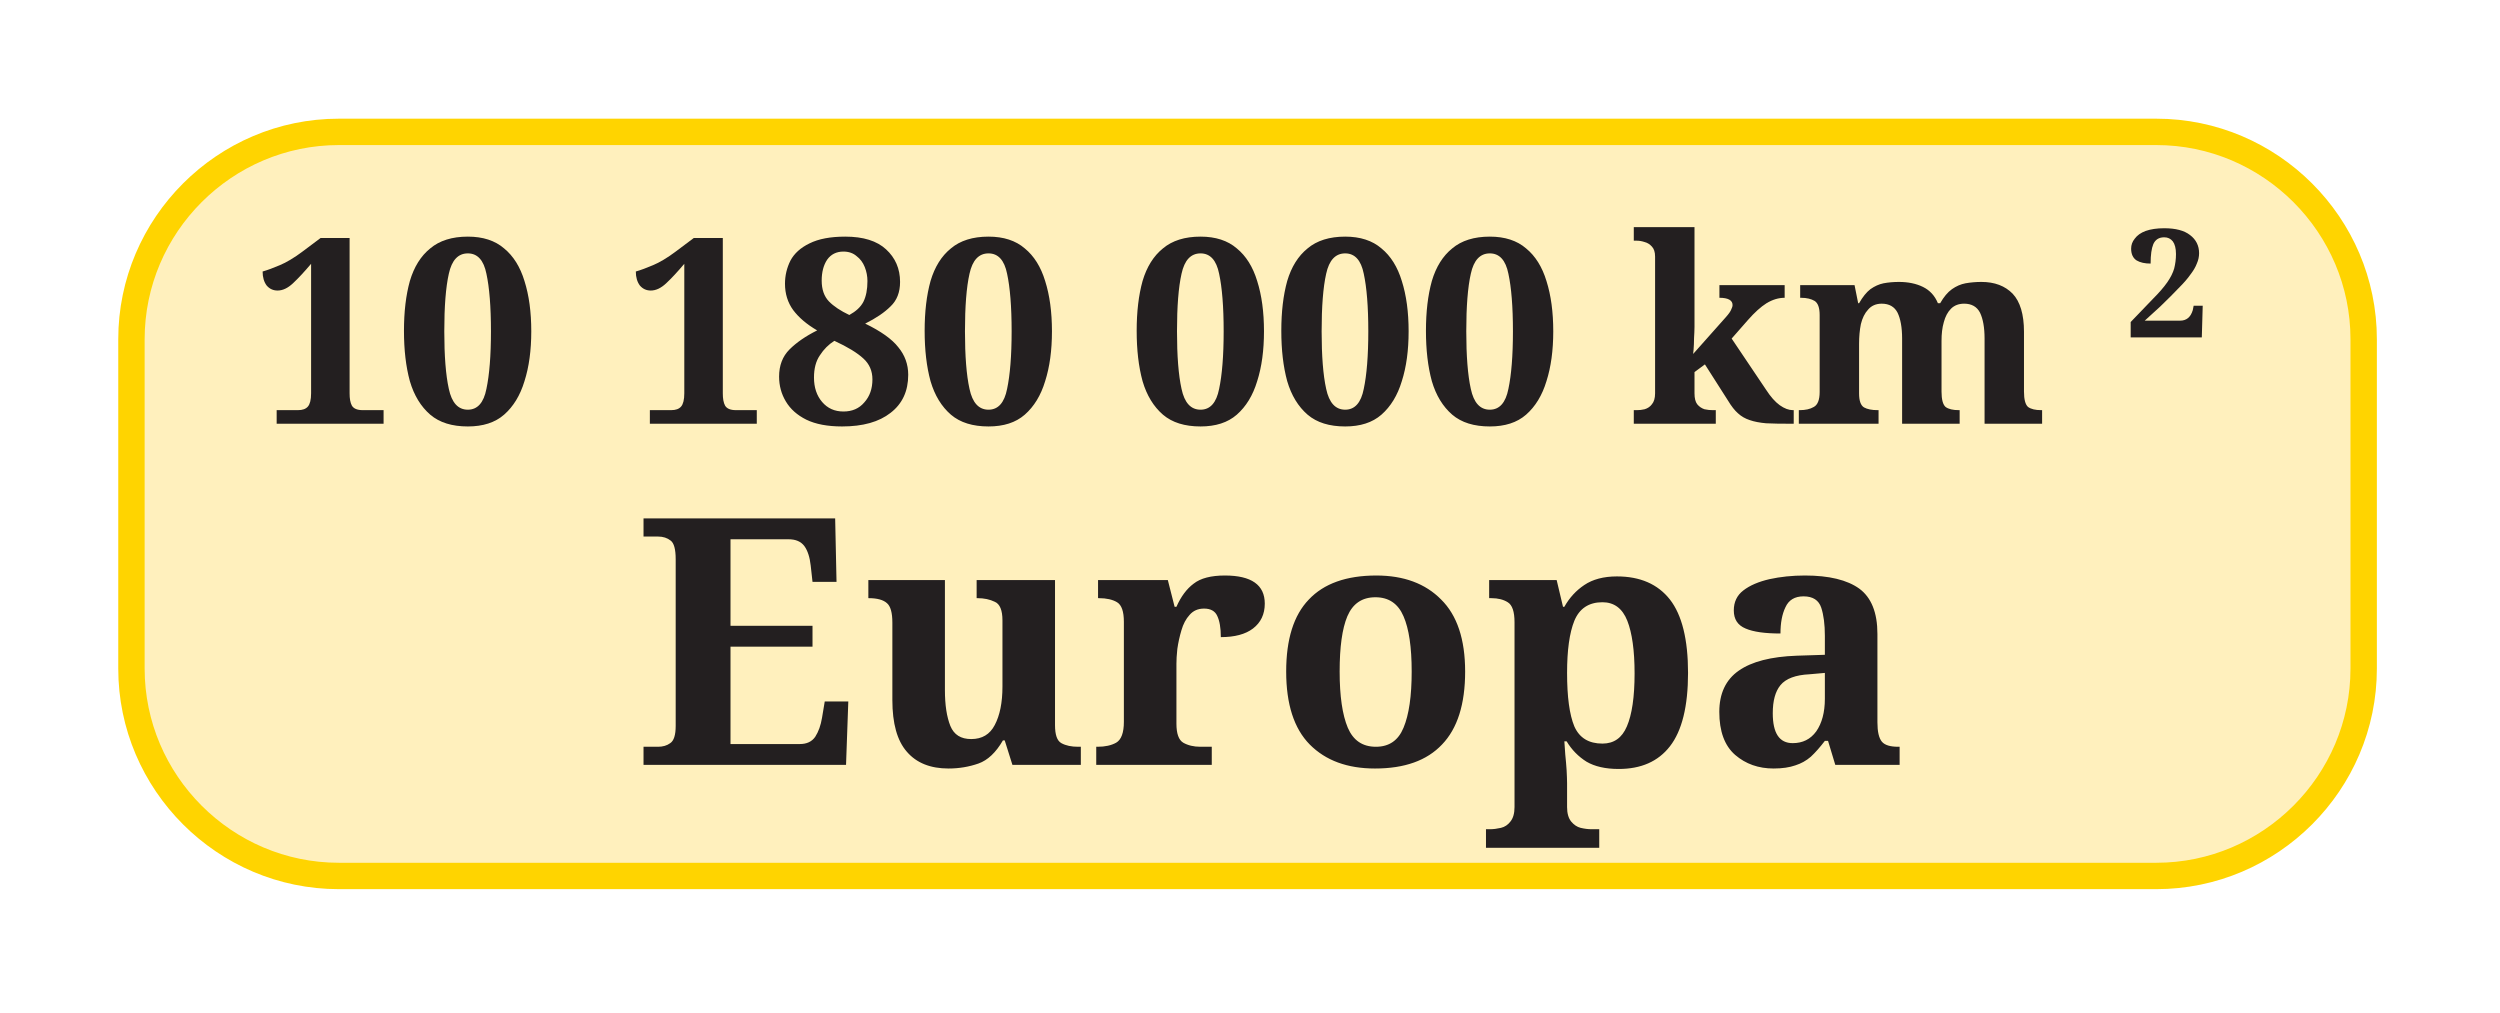
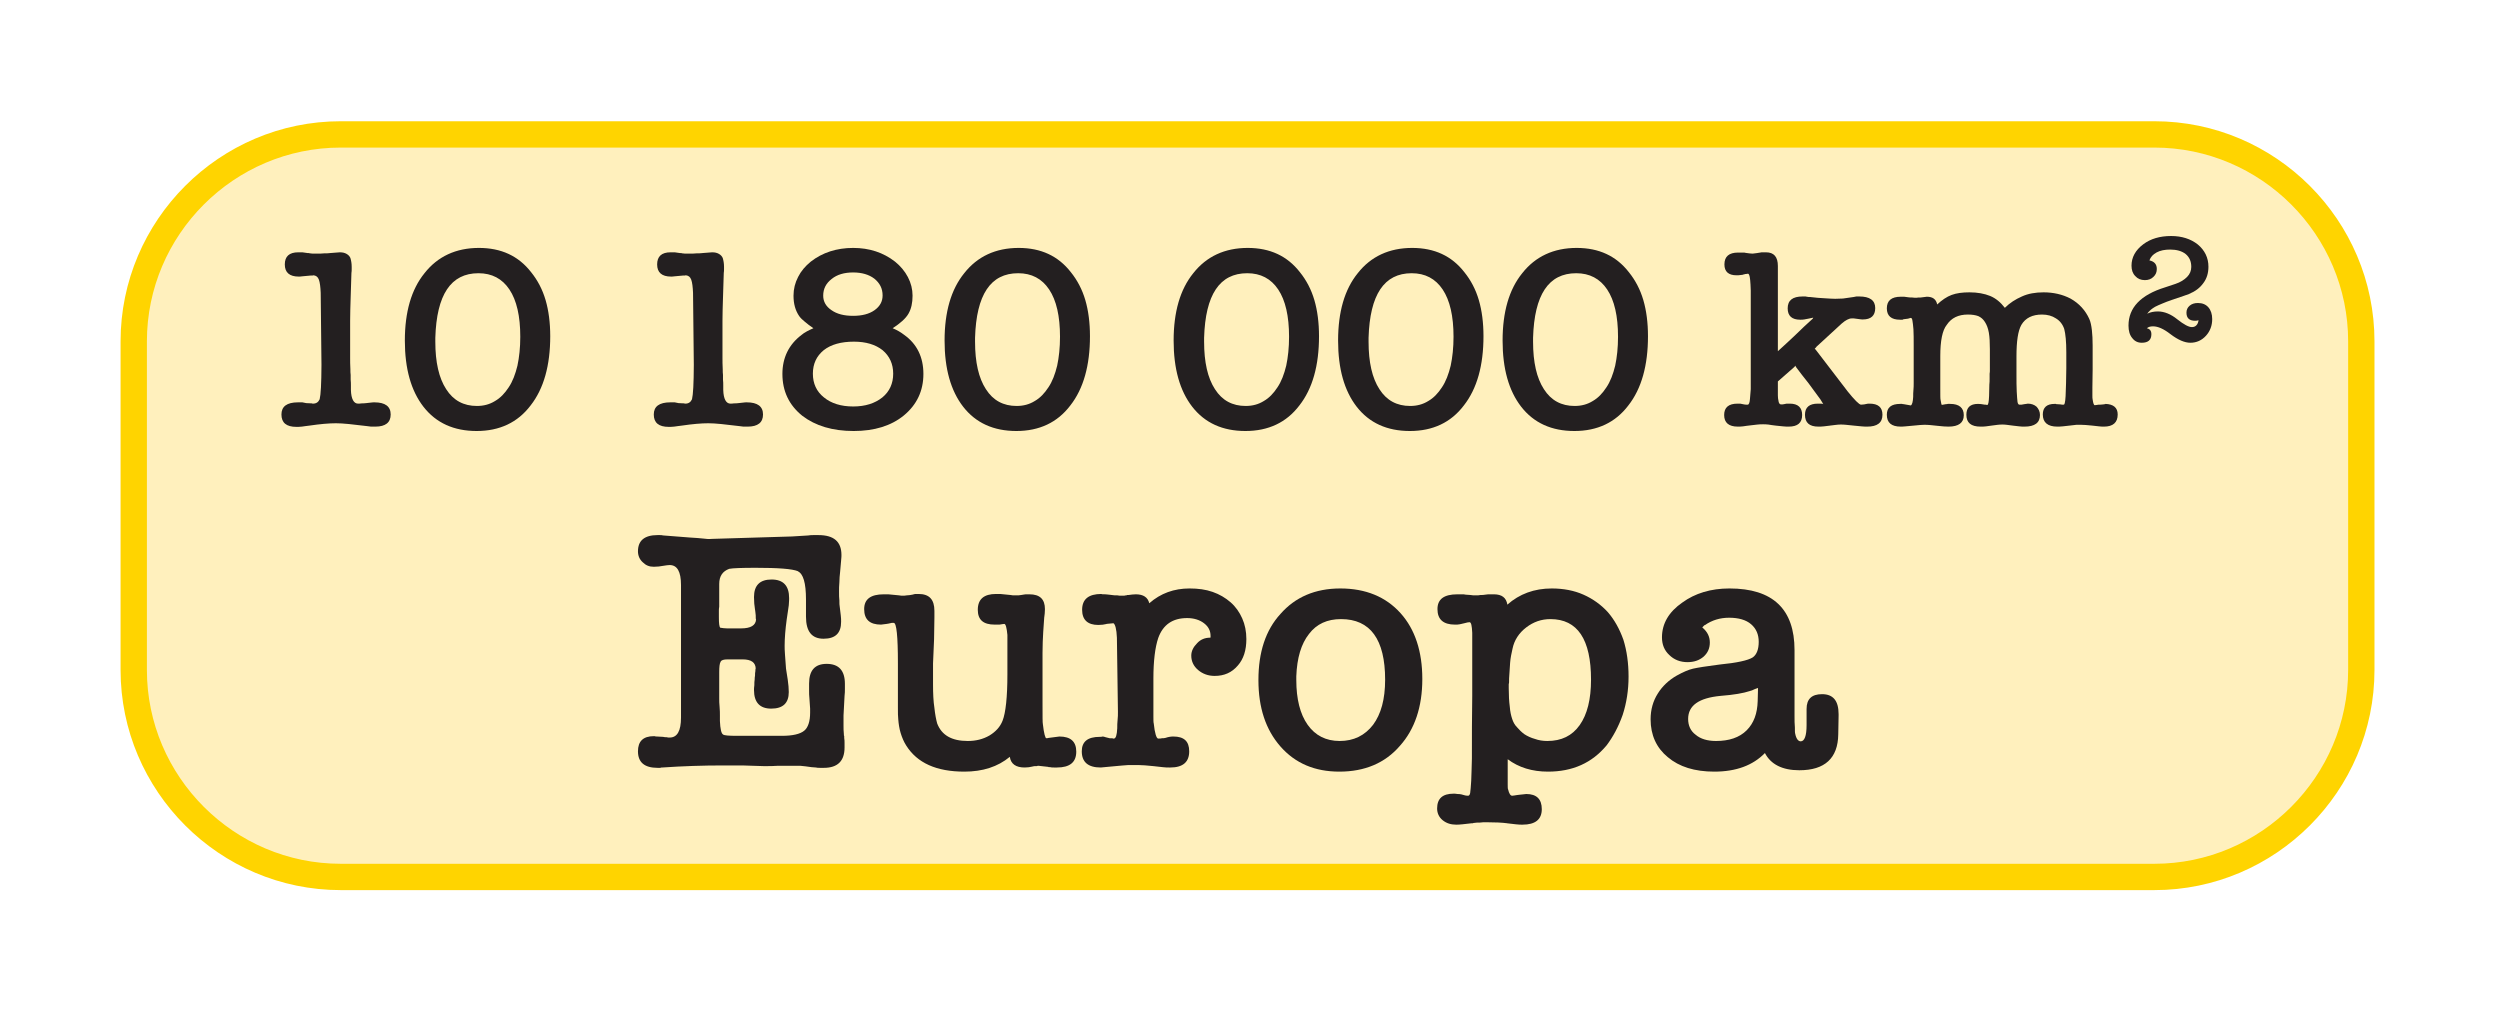
- <svg xmlns="http://www.w3.org/2000/svg" width="100%" height="100%" viewBox="0 0 479 194" version="1.1" xml:space="preserve" style="fill-rule:evenodd;clip-rule:evenodd;stroke-miterlimit:10;">
-   <g transform="matrix(1,0,0,1,-16796,-710.089)">
-     <g transform="matrix(5.55556,0,0,5.55556,14527.5,0)">
+ <svg xmlns="http://www.w3.org/2000/svg" width="100%" height="100%" viewBox="0 0 360 146" version="1.1" xml:space="preserve" style="fill-rule:evenodd;clip-rule:evenodd;stroke-miterlimit:10;">
+   <g transform="matrix(1,0,0,1,-1590,-123)">
+     <g transform="matrix(4.16667,0,0,4.16667,-111.006,-409.162)">
      <g transform="matrix(1,0,0,1,482.696,132.364)">
        <path d="M0,25.662L-62.68,25.662C-66.615,25.662 -69.833,22.444 -69.833,18.51L-69.833,7.152C-69.833,3.218 -66.615,0 -62.68,0L0,0C3.934,0 7.152,3.218 7.152,7.152L7.152,18.51C7.152,22.444 3.934,25.662 0,25.662Z" style="fill:rgb(255,240,189);fill-rule:nonzero;stroke:rgb(255,212,0);stroke-width:0.91px;" />
      </g>
-     </g>
-     <g transform="matrix(5.55556,0,0,5.55556,14527.5,0)">
-       <text x="417.013px" y="142.427px" style="font-family:'AmericanTypewriter-Semibold', 'American Typewriter', serif;font-weight:600;font-size:8.925px;fill:rgb(35,31,32);">1</text>
-       <text x="421.965px" y="142.427px" style="font-family:'AmericanTypewriter-Semibold', 'American Typewriter', serif;font-weight:600;font-size:8.925px;fill:rgb(35,31,32);">0</text>
-       <text x="429.881px" y="142.427px" style="font-family:'AmericanTypewriter-Semibold', 'American Typewriter', serif;font-weight:600;font-size:8.925px;fill:rgb(35,31,32);">1</text>
-       <text x="434.933px" y="142.427px" style="font-family:'AmericanTypewriter-Semibold', 'American Typewriter', serif;font-weight:600;font-size:8.925px;fill:rgb(35,31,32);">80 000 km</text>
-       <text x="481.625px" y="139.455px" style="font-family:'AmericanTypewriter-Semibold', 'American Typewriter', serif;font-weight:600;font-size:5.203px;fill:rgb(35,31,32);">2</text>
-       <text x="430.194px" y="154.196px" style="font-family:'AmericanTypewriter-Semibold', 'American Typewriter', serif;font-weight:600;font-size:11.899px;fill:rgb(35,31,32);">Europa</text>
+       <g>
+         <g transform="matrix(8.9245,0,0,8.9245,417.013,142.427)">
+           <path d="M0.259,-0.514C0.258,-0.537 0.256,-0.554 0.252,-0.565C0.248,-0.576 0.241,-0.581 0.231,-0.582C0.23,-0.581 0.226,-0.581 0.22,-0.581L0.187,-0.578C0.182,-0.577 0.177,-0.577 0.174,-0.577C0.138,-0.577 0.12,-0.593 0.12,-0.624C0.12,-0.655 0.137,-0.671 0.172,-0.671L0.188,-0.671C0.195,-0.67 0.202,-0.669 0.209,-0.668L0.214,-0.668C0.215,-0.667 0.217,-0.667 0.218,-0.667C0.223,-0.666 0.229,-0.666 0.234,-0.666L0.246,-0.666C0.256,-0.666 0.265,-0.666 0.273,-0.667C0.281,-0.667 0.288,-0.667 0.295,-0.668L0.294,-0.668C0.315,-0.67 0.328,-0.671 0.333,-0.671C0.344,-0.671 0.352,-0.669 0.359,-0.665C0.366,-0.661 0.371,-0.656 0.374,-0.649C0.377,-0.639 0.379,-0.628 0.379,-0.615L0.379,-0.606C0.379,-0.601 0.379,-0.596 0.378,-0.591C0.377,-0.558 0.376,-0.526 0.375,-0.495C0.374,-0.463 0.373,-0.433 0.373,-0.406L0.373,-0.263C0.373,-0.25 0.373,-0.235 0.374,-0.218C0.374,-0.21 0.374,-0.203 0.375,-0.196L0.375,-0.178C0.376,-0.17 0.376,-0.162 0.376,-0.155L0.376,-0.138C0.377,-0.103 0.387,-0.085 0.404,-0.085C0.407,-0.085 0.412,-0.085 0.417,-0.086C0.422,-0.086 0.428,-0.086 0.435,-0.087C0.441,-0.088 0.447,-0.088 0.453,-0.089C0.459,-0.09 0.464,-0.09 0.467,-0.09C0.509,-0.09 0.53,-0.074 0.53,-0.043C0.53,-0.012 0.51,0.004 0.471,0.004L0.454,0.004C0.449,0.003 0.443,0.003 0.438,0.002C0.411,-0.001 0.388,-0.004 0.368,-0.006C0.348,-0.008 0.331,-0.009 0.318,-0.009C0.291,-0.009 0.257,-0.006 0.216,0C0.205,0.001 0.195,0.003 0.186,0.004C0.177,0.005 0.17,0.005 0.165,0.005C0.126,0.005 0.107,-0.011 0.107,-0.043C0.107,-0.074 0.128,-0.09 0.171,-0.09L0.188,-0.09C0.193,-0.089 0.198,-0.088 0.203,-0.087L0.225,-0.086C0.226,-0.085 0.228,-0.085 0.229,-0.085C0.242,-0.085 0.25,-0.091 0.255,-0.102C0.257,-0.111 0.259,-0.126 0.26,-0.148C0.261,-0.17 0.262,-0.199 0.262,-0.235L0.259,-0.514Z" style="fill:rgb(35,31,32);fill-rule:nonzero;" />
+         </g>
+         <g transform="matrix(8.9245,0,0,8.9245,421.965,142.427)">
+           <path d="M0.308,0.021C0.22,0.021 0.151,-0.01 0.102,-0.073C0.054,-0.135 0.03,-0.22 0.03,-0.329C0.03,-0.44 0.055,-0.527 0.106,-0.59C0.157,-0.655 0.228,-0.688 0.317,-0.688C0.403,-0.688 0.47,-0.657 0.519,-0.594C0.544,-0.563 0.563,-0.527 0.575,-0.486C0.587,-0.445 0.593,-0.398 0.593,-0.346C0.593,-0.233 0.568,-0.143 0.517,-0.078C0.467,-0.012 0.397,0.021 0.308,0.021ZM0.315,-0.59C0.208,-0.59 0.153,-0.507 0.148,-0.34L0.148,-0.325C0.148,-0.245 0.162,-0.184 0.19,-0.141C0.218,-0.097 0.258,-0.076 0.309,-0.076C0.335,-0.076 0.358,-0.082 0.379,-0.095C0.4,-0.107 0.417,-0.125 0.432,-0.148C0.447,-0.17 0.458,-0.199 0.466,-0.232C0.473,-0.265 0.477,-0.302 0.477,-0.344C0.477,-0.424 0.463,-0.485 0.435,-0.527C0.407,-0.569 0.367,-0.59 0.315,-0.59Z" style="fill:rgb(35,31,32);fill-rule:nonzero;" />
+         </g>
+         <g transform="matrix(8.9245,0,0,8.9245,429.881,142.427)">
+           <path d="M0.259,-0.514C0.258,-0.537 0.256,-0.554 0.252,-0.565C0.248,-0.576 0.241,-0.581 0.231,-0.582C0.23,-0.581 0.226,-0.581 0.22,-0.581L0.187,-0.578C0.182,-0.577 0.177,-0.577 0.174,-0.577C0.138,-0.577 0.12,-0.593 0.12,-0.624C0.12,-0.655 0.137,-0.671 0.172,-0.671L0.188,-0.671C0.195,-0.67 0.202,-0.669 0.209,-0.668L0.214,-0.668C0.215,-0.667 0.217,-0.667 0.218,-0.667C0.223,-0.666 0.229,-0.666 0.234,-0.666L0.246,-0.666C0.256,-0.666 0.265,-0.666 0.273,-0.667C0.281,-0.667 0.288,-0.667 0.295,-0.668L0.294,-0.668C0.315,-0.67 0.328,-0.671 0.333,-0.671C0.344,-0.671 0.352,-0.669 0.359,-0.665C0.366,-0.661 0.371,-0.656 0.374,-0.649C0.377,-0.639 0.379,-0.628 0.379,-0.615L0.379,-0.606C0.379,-0.601 0.379,-0.596 0.378,-0.591C0.377,-0.558 0.376,-0.526 0.375,-0.495C0.374,-0.463 0.373,-0.433 0.373,-0.406L0.373,-0.263C0.373,-0.25 0.373,-0.235 0.374,-0.218C0.374,-0.21 0.374,-0.203 0.375,-0.196L0.375,-0.178C0.376,-0.17 0.376,-0.162 0.376,-0.155L0.376,-0.138C0.377,-0.103 0.387,-0.085 0.404,-0.085C0.407,-0.085 0.412,-0.085 0.417,-0.086C0.422,-0.086 0.428,-0.086 0.435,-0.087C0.441,-0.088 0.447,-0.088 0.453,-0.089C0.459,-0.09 0.464,-0.09 0.467,-0.09C0.509,-0.09 0.53,-0.074 0.53,-0.043C0.53,-0.012 0.51,0.004 0.471,0.004L0.454,0.004C0.449,0.003 0.443,0.003 0.438,0.002C0.411,-0.001 0.388,-0.004 0.368,-0.006C0.348,-0.008 0.331,-0.009 0.318,-0.009C0.291,-0.009 0.257,-0.006 0.216,0C0.205,0.001 0.195,0.003 0.186,0.004C0.177,0.005 0.17,0.005 0.165,0.005C0.126,0.005 0.107,-0.011 0.107,-0.043C0.107,-0.074 0.128,-0.09 0.171,-0.09L0.188,-0.09C0.193,-0.089 0.198,-0.088 0.203,-0.087L0.225,-0.086C0.226,-0.085 0.228,-0.085 0.229,-0.085C0.242,-0.085 0.25,-0.091 0.255,-0.102C0.257,-0.111 0.259,-0.126 0.26,-0.148C0.261,-0.17 0.262,-0.199 0.262,-0.235L0.259,-0.514Z" style="fill:rgb(35,31,32);fill-rule:nonzero;" />
+         </g>
+         <g transform="matrix(8.9245,0,0,8.9245,434.933,142.427)">
+           <path d="M0.113,-0.351C0.119,-0.356 0.126,-0.361 0.134,-0.365C0.141,-0.369 0.15,-0.373 0.159,-0.377C0.146,-0.386 0.135,-0.394 0.126,-0.402C0.117,-0.409 0.109,-0.417 0.104,-0.424C0.089,-0.446 0.082,-0.472 0.082,-0.503C0.082,-0.529 0.088,-0.553 0.1,-0.576C0.111,-0.598 0.128,-0.618 0.149,-0.635C0.194,-0.67 0.249,-0.688 0.313,-0.688C0.376,-0.688 0.43,-0.67 0.475,-0.635C0.496,-0.618 0.513,-0.598 0.525,-0.575C0.537,-0.552 0.543,-0.528 0.543,-0.503C0.543,-0.475 0.538,-0.452 0.527,-0.433C0.516,-0.414 0.495,-0.396 0.466,-0.377C0.483,-0.37 0.498,-0.361 0.511,-0.351C0.56,-0.316 0.585,-0.265 0.585,-0.2C0.585,-0.135 0.56,-0.081 0.509,-0.039C0.46,0.001 0.395,0.021 0.315,0.021C0.233,0.021 0.167,0.001 0.116,-0.038C0.065,-0.079 0.039,-0.133 0.039,-0.2C0.039,-0.263 0.064,-0.314 0.113,-0.351ZM0.313,-0.593C0.279,-0.593 0.251,-0.585 0.23,-0.568C0.208,-0.551 0.197,-0.53 0.197,-0.503C0.197,-0.48 0.208,-0.461 0.229,-0.447C0.25,-0.432 0.278,-0.425 0.313,-0.425C0.347,-0.425 0.375,-0.432 0.396,-0.447C0.417,-0.462 0.427,-0.481 0.427,-0.504C0.427,-0.531 0.416,-0.552 0.395,-0.569C0.374,-0.585 0.346,-0.593 0.313,-0.593ZM0.316,-0.325C0.266,-0.325 0.227,-0.314 0.199,-0.292C0.171,-0.269 0.157,-0.239 0.157,-0.201C0.157,-0.163 0.171,-0.132 0.2,-0.109C0.228,-0.086 0.266,-0.074 0.313,-0.074C0.36,-0.074 0.397,-0.086 0.426,-0.109C0.454,-0.132 0.468,-0.163 0.468,-0.201C0.468,-0.239 0.454,-0.269 0.427,-0.292C0.399,-0.314 0.362,-0.325 0.316,-0.325Z" style="fill:rgb(35,31,32);fill-rule:nonzero;" />
+         </g>
+         <g transform="matrix(8.9245,0,0,8.9245,440.618,142.427)">
+           <path d="M0.308,0.021C0.22,0.021 0.151,-0.01 0.102,-0.073C0.054,-0.135 0.03,-0.22 0.03,-0.329C0.03,-0.44 0.055,-0.527 0.106,-0.59C0.157,-0.655 0.228,-0.688 0.317,-0.688C0.403,-0.688 0.47,-0.657 0.519,-0.594C0.544,-0.563 0.563,-0.527 0.575,-0.486C0.587,-0.445 0.593,-0.398 0.593,-0.346C0.593,-0.233 0.568,-0.143 0.517,-0.078C0.467,-0.012 0.397,0.021 0.308,0.021ZM0.315,-0.59C0.208,-0.59 0.153,-0.507 0.148,-0.34L0.148,-0.325C0.148,-0.245 0.162,-0.184 0.19,-0.141C0.218,-0.097 0.258,-0.076 0.309,-0.076C0.335,-0.076 0.358,-0.082 0.379,-0.095C0.4,-0.107 0.417,-0.125 0.432,-0.148C0.447,-0.17 0.458,-0.199 0.466,-0.232C0.473,-0.265 0.477,-0.302 0.477,-0.344C0.477,-0.424 0.463,-0.485 0.435,-0.527C0.407,-0.569 0.367,-0.59 0.315,-0.59Z" style="fill:rgb(35,31,32);fill-rule:nonzero;" />
+         </g>
+         <g transform="matrix(8.9245,0,0,8.9245,448.534,142.427)">
+           <path d="M0.308,0.021C0.22,0.021 0.151,-0.01 0.102,-0.073C0.054,-0.135 0.03,-0.22 0.03,-0.329C0.03,-0.44 0.055,-0.527 0.106,-0.59C0.157,-0.655 0.228,-0.688 0.317,-0.688C0.403,-0.688 0.47,-0.657 0.519,-0.594C0.544,-0.563 0.563,-0.527 0.575,-0.486C0.587,-0.445 0.593,-0.398 0.593,-0.346C0.593,-0.233 0.568,-0.143 0.517,-0.078C0.467,-0.012 0.397,0.021 0.308,0.021ZM0.315,-0.59C0.208,-0.59 0.153,-0.507 0.148,-0.34L0.148,-0.325C0.148,-0.245 0.162,-0.184 0.19,-0.141C0.218,-0.097 0.258,-0.076 0.309,-0.076C0.335,-0.076 0.358,-0.082 0.379,-0.095C0.4,-0.107 0.417,-0.125 0.432,-0.148C0.447,-0.17 0.458,-0.199 0.466,-0.232C0.473,-0.265 0.477,-0.302 0.477,-0.344C0.477,-0.424 0.463,-0.485 0.435,-0.527C0.407,-0.569 0.367,-0.59 0.315,-0.59Z" style="fill:rgb(35,31,32);fill-rule:nonzero;" />
+         </g>
+         <g transform="matrix(8.9245,0,0,8.9245,454.218,142.427)">
+           <path d="M0.308,0.021C0.22,0.021 0.151,-0.01 0.102,-0.073C0.054,-0.135 0.03,-0.22 0.03,-0.329C0.03,-0.44 0.055,-0.527 0.106,-0.59C0.157,-0.655 0.228,-0.688 0.317,-0.688C0.403,-0.688 0.47,-0.657 0.519,-0.594C0.544,-0.563 0.563,-0.527 0.575,-0.486C0.587,-0.445 0.593,-0.398 0.593,-0.346C0.593,-0.233 0.568,-0.143 0.517,-0.078C0.467,-0.012 0.397,0.021 0.308,0.021ZM0.315,-0.59C0.208,-0.59 0.153,-0.507 0.148,-0.34L0.148,-0.325C0.148,-0.245 0.162,-0.184 0.19,-0.141C0.218,-0.097 0.258,-0.076 0.309,-0.076C0.335,-0.076 0.358,-0.082 0.379,-0.095C0.4,-0.107 0.417,-0.125 0.432,-0.148C0.447,-0.17 0.458,-0.199 0.466,-0.232C0.473,-0.265 0.477,-0.302 0.477,-0.344C0.477,-0.424 0.463,-0.485 0.435,-0.527C0.407,-0.569 0.367,-0.59 0.315,-0.59Z" style="fill:rgb(35,31,32);fill-rule:nonzero;" />
+         </g>
+         <g transform="matrix(8.9245,0,0,8.9245,459.903,142.427)">
+           <path d="M0.308,0.021C0.22,0.021 0.151,-0.01 0.102,-0.073C0.054,-0.135 0.03,-0.22 0.03,-0.329C0.03,-0.44 0.055,-0.527 0.106,-0.59C0.157,-0.655 0.228,-0.688 0.317,-0.688C0.403,-0.688 0.47,-0.657 0.519,-0.594C0.544,-0.563 0.563,-0.527 0.575,-0.486C0.587,-0.445 0.593,-0.398 0.593,-0.346C0.593,-0.233 0.568,-0.143 0.517,-0.078C0.467,-0.012 0.397,0.021 0.308,0.021ZM0.315,-0.59C0.208,-0.59 0.153,-0.507 0.148,-0.34L0.148,-0.325C0.148,-0.245 0.162,-0.184 0.19,-0.141C0.218,-0.097 0.258,-0.076 0.309,-0.076C0.335,-0.076 0.358,-0.082 0.379,-0.095C0.4,-0.107 0.417,-0.125 0.432,-0.148C0.447,-0.17 0.458,-0.199 0.466,-0.232C0.473,-0.265 0.477,-0.302 0.477,-0.344C0.477,-0.424 0.463,-0.485 0.435,-0.527C0.407,-0.569 0.367,-0.59 0.315,-0.59Z" style="fill:rgb(35,31,32);fill-rule:nonzero;" />
+         </g>
+         <g transform="matrix(8.9245,0,0,8.9245,467.819,142.427)">
+           <path d="M0.209,-0.288C0.232,-0.309 0.255,-0.33 0.277,-0.351C0.298,-0.372 0.321,-0.393 0.344,-0.414L0.346,-0.418L0.327,-0.414C0.322,-0.413 0.316,-0.412 0.311,-0.411C0.306,-0.41 0.301,-0.41 0.296,-0.41C0.263,-0.41 0.247,-0.425 0.247,-0.454C0.247,-0.485 0.266,-0.5 0.305,-0.5L0.316,-0.5C0.319,-0.499 0.323,-0.499 0.328,-0.498L0.333,-0.498C0.355,-0.495 0.374,-0.494 0.391,-0.493C0.407,-0.492 0.42,-0.491 0.431,-0.491L0.461,-0.492L0.503,-0.498C0.506,-0.499 0.51,-0.499 0.513,-0.5L0.524,-0.5C0.565,-0.5 0.586,-0.485 0.586,-0.455C0.586,-0.426 0.57,-0.411 0.538,-0.411C0.535,-0.411 0.531,-0.411 0.526,-0.412L0.503,-0.415L0.495,-0.415C0.484,-0.415 0.471,-0.408 0.456,-0.395L0.357,-0.304L0.358,-0.304L0.352,-0.298C0.352,-0.297 0.352,-0.296 0.353,-0.297C0.353,-0.297 0.354,-0.295 0.357,-0.292L0.478,-0.134L0.477,-0.135C0.506,-0.099 0.524,-0.081 0.531,-0.081L0.543,-0.082C0.546,-0.083 0.55,-0.083 0.553,-0.084C0.556,-0.085 0.559,-0.085 0.564,-0.085C0.597,-0.085 0.614,-0.071 0.614,-0.042C0.614,-0.011 0.594,0.004 0.555,0.004C0.549,0.004 0.542,0.004 0.533,0.003C0.524,0.002 0.513,0.001 0.502,0C0.491,-0.001 0.481,-0.002 0.473,-0.003C0.465,-0.004 0.458,-0.004 0.453,-0.004C0.448,-0.004 0.443,-0.004 0.436,-0.003C0.429,-0.002 0.421,-0.001 0.411,0L0.412,0C0.403,0.001 0.394,0.002 0.387,0.003C0.379,0.004 0.372,0.004 0.366,0.004C0.331,0.004 0.314,-0.011 0.314,-0.042C0.314,-0.071 0.331,-0.085 0.364,-0.085C0.375,-0.085 0.381,-0.085 0.383,-0.084L0.384,-0.084C0.384,-0.083 0.384,-0.083 0.385,-0.083L0.374,-0.101C0.359,-0.122 0.343,-0.143 0.327,-0.165C0.31,-0.186 0.294,-0.207 0.279,-0.227L0.28,-0.226L0.276,-0.232C0.276,-0.232 0.275,-0.231 0.274,-0.228L0.209,-0.171L0.209,-0.117C0.209,-0.108 0.21,-0.102 0.211,-0.098C0.212,-0.087 0.216,-0.082 0.221,-0.082C0.226,-0.082 0.23,-0.082 0.233,-0.083C0.236,-0.084 0.24,-0.084 0.243,-0.085L0.255,-0.085C0.287,-0.085 0.303,-0.07 0.303,-0.041C0.303,-0.011 0.286,0.004 0.251,0.004C0.245,0.004 0.238,0.004 0.229,0.003C0.22,0.002 0.211,0.001 0.2,0C0.189,-0.001 0.179,-0.003 0.172,-0.004C0.164,-0.005 0.157,-0.005 0.152,-0.005C0.145,-0.005 0.138,-0.005 0.13,-0.004C0.122,-0.003 0.113,-0.002 0.104,-0.001C0.092,0 0.082,0.002 0.074,0.003C0.066,0.004 0.059,0.004 0.054,0.004C0.019,0.004 0.001,-0.011 0.001,-0.041C0.001,-0.07 0.018,-0.085 0.053,-0.085L0.063,-0.085C0.066,-0.084 0.07,-0.084 0.073,-0.083C0.078,-0.082 0.083,-0.081 0.086,-0.081L0.092,-0.081C0.097,-0.081 0.1,-0.089 0.101,-0.104L0.104,-0.141L0.104,-0.523C0.103,-0.557 0.101,-0.577 0.098,-0.583C0.097,-0.586 0.095,-0.588 0.094,-0.588C0.092,-0.588 0.089,-0.588 0.086,-0.587L0.083,-0.587C0.082,-0.586 0.08,-0.586 0.079,-0.586C0.074,-0.584 0.069,-0.583 0.064,-0.583C0.059,-0.582 0.054,-0.582 0.049,-0.582C0.018,-0.582 0.002,-0.596 0.002,-0.624C0.002,-0.655 0.02,-0.67 0.055,-0.67L0.073,-0.67C0.078,-0.67 0.081,-0.67 0.084,-0.669L0.083,-0.669C0.096,-0.667 0.105,-0.666 0.11,-0.666C0.111,-0.666 0.114,-0.666 0.12,-0.667C0.126,-0.668 0.131,-0.668 0.134,-0.669C0.139,-0.67 0.143,-0.67 0.146,-0.671L0.163,-0.671C0.194,-0.671 0.209,-0.653 0.209,-0.618L0.209,-0.288Z" style="fill:rgb(35,31,32);fill-rule:nonzero;" />
+         </g>
+         <g transform="matrix(8.9245,0,0,8.9245,473.343,142.427)">
+           <path d="M0.167,-0.499C0.19,-0.499 0.203,-0.489 0.207,-0.469C0.225,-0.486 0.244,-0.499 0.263,-0.506C0.282,-0.513 0.305,-0.516 0.332,-0.516C0.363,-0.516 0.39,-0.511 0.412,-0.502C0.434,-0.493 0.453,-0.477 0.469,-0.456C0.488,-0.475 0.51,-0.489 0.535,-0.5C0.559,-0.511 0.587,-0.516 0.619,-0.516C0.657,-0.516 0.692,-0.508 0.723,-0.492C0.757,-0.473 0.781,-0.446 0.796,-0.413C0.801,-0.402 0.804,-0.387 0.806,-0.37C0.808,-0.353 0.809,-0.333 0.809,-0.31L0.809,-0.218L0.808,-0.147L0.808,-0.117C0.808,-0.11 0.808,-0.104 0.809,-0.101C0.811,-0.086 0.814,-0.079 0.817,-0.079C0.82,-0.079 0.825,-0.08 0.832,-0.081C0.837,-0.081 0.842,-0.081 0.85,-0.082C0.857,-0.083 0.859,-0.083 0.858,-0.084C0.89,-0.083 0.906,-0.069 0.906,-0.043C0.906,-0.012 0.888,0.004 0.853,0.004C0.848,0.004 0.841,0.004 0.834,0.003C0.826,0.002 0.817,0.001 0.807,0C0.788,-0.002 0.774,-0.003 0.765,-0.003L0.746,-0.003C0.738,-0.002 0.729,-0.001 0.72,0C0.711,0.001 0.702,0.002 0.693,0.003C0.684,0.004 0.677,0.004 0.672,0.004C0.635,0.004 0.616,-0.012 0.616,-0.043C0.616,-0.07 0.631,-0.084 0.662,-0.084L0.666,-0.084C0.667,-0.083 0.668,-0.083 0.67,-0.083L0.685,-0.082C0.688,-0.081 0.691,-0.081 0.696,-0.081C0.699,-0.081 0.7,-0.083 0.701,-0.087C0.704,-0.098 0.705,-0.123 0.706,-0.164L0.707,-0.222L0.707,-0.284C0.707,-0.325 0.704,-0.355 0.699,-0.374C0.693,-0.392 0.682,-0.406 0.667,-0.415C0.652,-0.425 0.634,-0.43 0.613,-0.43C0.576,-0.43 0.549,-0.417 0.533,-0.39C0.52,-0.367 0.514,-0.327 0.514,-0.268L0.514,-0.201C0.514,-0.173 0.514,-0.15 0.515,-0.132C0.516,-0.113 0.517,-0.1 0.518,-0.092C0.519,-0.085 0.522,-0.081 0.525,-0.081L0.53,-0.081C0.533,-0.081 0.536,-0.081 0.539,-0.082C0.542,-0.083 0.547,-0.083 0.552,-0.084C0.557,-0.085 0.559,-0.085 0.558,-0.085C0.571,-0.085 0.583,-0.081 0.592,-0.073C0.6,-0.064 0.605,-0.054 0.605,-0.041C0.605,-0.011 0.585,0.004 0.545,0.004C0.539,0.004 0.532,0.004 0.525,0.003C0.517,0.002 0.508,0.001 0.499,0C0.49,-0.001 0.482,-0.002 0.476,-0.003C0.469,-0.004 0.464,-0.004 0.46,-0.004C0.455,-0.004 0.448,-0.004 0.441,-0.003C0.433,-0.002 0.425,-0.001 0.418,0C0.411,0.001 0.403,0.002 0.396,0.003C0.389,0.004 0.382,0.004 0.375,0.004C0.338,0.004 0.32,-0.011 0.32,-0.042C0.32,-0.07 0.335,-0.084 0.365,-0.084C0.373,-0.084 0.38,-0.083 0.385,-0.082C0.389,-0.081 0.392,-0.081 0.395,-0.081C0.398,-0.08 0.4,-0.08 0.401,-0.08C0.405,-0.08 0.407,-0.092 0.408,-0.115L0.409,-0.159C0.41,-0.166 0.41,-0.173 0.41,-0.181L0.41,-0.201C0.411,-0.206 0.411,-0.21 0.411,-0.213L0.411,-0.296C0.411,-0.321 0.41,-0.343 0.407,-0.36C0.404,-0.377 0.399,-0.39 0.392,-0.401C0.385,-0.412 0.377,-0.419 0.366,-0.424C0.355,-0.428 0.342,-0.43 0.326,-0.43C0.289,-0.43 0.262,-0.417 0.244,-0.39C0.227,-0.369 0.219,-0.328 0.219,-0.269L0.219,-0.143C0.219,-0.118 0.219,-0.103 0.22,-0.1C0.222,-0.087 0.224,-0.08 0.225,-0.08C0.224,-0.08 0.23,-0.081 0.241,-0.083C0.244,-0.083 0.246,-0.083 0.248,-0.084L0.257,-0.084C0.292,-0.084 0.31,-0.069 0.31,-0.04C0.31,-0.011 0.29,0.004 0.251,0.004C0.24,0.004 0.226,0.003 0.209,0.001C0.198,0 0.189,-0.001 0.18,-0.002C0.171,-0.003 0.163,-0.003 0.156,-0.003C0.149,-0.003 0.136,-0.002 0.117,0C0.103,0.001 0.092,0.002 0.084,0.003C0.075,0.004 0.069,0.004 0.066,0.004C0.03,0.004 0.012,-0.011 0.012,-0.042C0.012,-0.07 0.029,-0.084 0.064,-0.084L0.071,-0.084C0.073,-0.083 0.075,-0.083 0.077,-0.083L0.105,-0.078C0.11,-0.081 0.113,-0.092 0.114,-0.111C0.114,-0.12 0.114,-0.129 0.115,-0.138C0.116,-0.147 0.116,-0.156 0.116,-0.165L0.116,-0.31C0.116,-0.336 0.116,-0.357 0.115,-0.373C0.114,-0.389 0.112,-0.4 0.111,-0.407C0.11,-0.414 0.108,-0.417 0.104,-0.417C0.104,-0.417 0.101,-0.416 0.094,-0.414L0.078,-0.412L0.076,-0.412C0.075,-0.411 0.075,-0.411 0.074,-0.411L0.077,-0.411C0.075,-0.41 0.073,-0.41 0.07,-0.41L0.063,-0.41C0.029,-0.41 0.012,-0.425 0.012,-0.454C0.012,-0.484 0.03,-0.499 0.066,-0.499L0.079,-0.499C0.084,-0.498 0.089,-0.498 0.094,-0.497C0.099,-0.496 0.105,-0.496 0.111,-0.496C0.117,-0.495 0.122,-0.495 0.126,-0.495C0.128,-0.495 0.13,-0.495 0.133,-0.496L0.143,-0.496L0.167,-0.499Z" style="fill:rgb(35,31,32);fill-rule:nonzero;" />
+         </g>
+         <g transform="matrix(5.203,0,0,5.203,481.625,139.455)">
+           <path d="M0.211,-0.218C0.2,-0.212 0.191,-0.205 0.182,-0.198C0.173,-0.19 0.165,-0.181 0.158,-0.172C0.179,-0.182 0.202,-0.187 0.229,-0.187C0.272,-0.187 0.316,-0.169 0.359,-0.134C0.402,-0.1 0.434,-0.083 0.455,-0.083C0.468,-0.083 0.478,-0.087 0.486,-0.096C0.493,-0.104 0.498,-0.115 0.499,-0.129C0.493,-0.126 0.486,-0.125 0.477,-0.125C0.438,-0.125 0.419,-0.143 0.419,-0.179C0.419,-0.198 0.426,-0.213 0.44,-0.225C0.454,-0.237 0.472,-0.243 0.495,-0.243C0.524,-0.243 0.547,-0.234 0.564,-0.215C0.581,-0.196 0.59,-0.169 0.59,-0.136C0.59,-0.093 0.576,-0.056 0.549,-0.026C0.521,0.005 0.486,0.021 0.445,0.021C0.407,0.021 0.363,0.002 0.313,-0.036C0.268,-0.071 0.23,-0.088 0.197,-0.088C0.179,-0.088 0.165,-0.084 0.156,-0.075C0.176,-0.071 0.186,-0.058 0.186,-0.036C0.186,0.002 0.165,0.021 0.122,0.021C0.096,0.021 0.075,0.011 0.059,-0.01C0.042,-0.03 0.034,-0.058 0.034,-0.093C0.034,-0.212 0.115,-0.297 0.277,-0.347L0.346,-0.37C0.379,-0.381 0.404,-0.397 0.423,-0.416C0.442,-0.435 0.451,-0.458 0.451,-0.483C0.451,-0.519 0.439,-0.547 0.414,-0.568C0.389,-0.588 0.354,-0.598 0.311,-0.598C0.275,-0.598 0.245,-0.592 0.221,-0.579C0.197,-0.566 0.181,-0.549 0.173,-0.526C0.206,-0.519 0.222,-0.5 0.222,-0.469C0.222,-0.448 0.215,-0.431 0.2,-0.417C0.185,-0.402 0.166,-0.395 0.143,-0.395C0.116,-0.395 0.095,-0.404 0.079,-0.422C0.062,-0.439 0.054,-0.462 0.054,-0.491C0.054,-0.546 0.08,-0.594 0.132,-0.633C0.181,-0.67 0.243,-0.688 0.317,-0.688C0.388,-0.688 0.447,-0.669 0.494,-0.632C0.541,-0.593 0.565,-0.543 0.565,-0.484C0.565,-0.442 0.554,-0.405 0.531,-0.375C0.508,-0.343 0.477,-0.32 0.436,-0.303L0.437,-0.303C0.432,-0.301 0.419,-0.297 0.4,-0.29C0.38,-0.283 0.353,-0.274 0.32,-0.263L0.321,-0.263C0.299,-0.256 0.279,-0.248 0.26,-0.24C0.241,-0.232 0.224,-0.225 0.211,-0.218Z" style="fill:rgb(35,31,32);fill-rule:nonzero;" />
+         </g>
+         <g transform="matrix(11.8994,0,0,11.8994,430.194,154.196)">
+           <path d="M0.133,-0.526C0.133,-0.565 0.122,-0.584 0.1,-0.584C0.095,-0.584 0.09,-0.583 0.083,-0.582C0.073,-0.58 0.063,-0.579 0.054,-0.579C0.041,-0.579 0.031,-0.583 0.022,-0.592C0.013,-0.6 0.008,-0.611 0.008,-0.624C0.008,-0.655 0.027,-0.671 0.065,-0.671L0.071,-0.671C0.074,-0.671 0.078,-0.671 0.081,-0.67L0.158,-0.664C0.175,-0.663 0.188,-0.662 0.197,-0.661C0.205,-0.66 0.214,-0.659 0.223,-0.66L0.455,-0.667C0.458,-0.667 0.475,-0.668 0.504,-0.67L0.503,-0.67C0.508,-0.671 0.513,-0.671 0.518,-0.671L0.532,-0.671C0.577,-0.671 0.599,-0.652 0.599,-0.613C0.599,-0.611 0.599,-0.606 0.598,-0.597C0.597,-0.588 0.596,-0.576 0.595,-0.563C0.594,-0.554 0.593,-0.544 0.593,-0.534C0.592,-0.524 0.592,-0.515 0.592,-0.508C0.592,-0.497 0.592,-0.488 0.593,-0.481C0.593,-0.473 0.593,-0.467 0.594,-0.463C0.595,-0.454 0.596,-0.445 0.597,-0.438C0.598,-0.431 0.598,-0.424 0.598,-0.419C0.598,-0.386 0.581,-0.37 0.547,-0.37C0.513,-0.37 0.496,-0.391 0.496,-0.434L0.496,-0.484C0.496,-0.532 0.488,-0.559 0.472,-0.566L0.473,-0.566C0.456,-0.573 0.415,-0.576 0.35,-0.576C0.309,-0.576 0.283,-0.575 0.273,-0.573C0.254,-0.566 0.244,-0.552 0.244,-0.529L0.244,-0.463C0.243,-0.458 0.243,-0.455 0.243,-0.452L0.243,-0.433C0.243,-0.415 0.244,-0.405 0.247,-0.402C0.254,-0.401 0.26,-0.4 0.267,-0.4L0.307,-0.4C0.336,-0.4 0.35,-0.409 0.351,-0.426C0.35,-0.427 0.35,-0.431 0.35,-0.438C0.349,-0.445 0.349,-0.45 0.348,-0.455L0.348,-0.454C0.346,-0.466 0.345,-0.478 0.345,-0.491C0.345,-0.525 0.362,-0.542 0.396,-0.542C0.43,-0.542 0.447,-0.524 0.447,-0.488C0.447,-0.485 0.447,-0.478 0.446,-0.467C0.444,-0.456 0.443,-0.443 0.44,-0.426C0.436,-0.397 0.434,-0.371 0.434,-0.35C0.434,-0.344 0.434,-0.335 0.435,-0.324C0.436,-0.312 0.437,-0.298 0.438,-0.283L0.443,-0.251C0.445,-0.237 0.446,-0.225 0.446,-0.215C0.446,-0.183 0.429,-0.167 0.395,-0.167C0.362,-0.167 0.345,-0.185 0.345,-0.221C0.345,-0.224 0.345,-0.229 0.346,-0.235C0.346,-0.241 0.346,-0.247 0.347,-0.252C0.347,-0.255 0.347,-0.258 0.348,-0.263C0.348,-0.268 0.348,-0.272 0.349,-0.276C0.349,-0.279 0.349,-0.282 0.35,-0.284C0.35,-0.285 0.35,-0.285 0.35,-0.282C0.35,-0.301 0.337,-0.31 0.312,-0.31L0.268,-0.31C0.257,-0.31 0.25,-0.308 0.248,-0.303C0.245,-0.298 0.244,-0.288 0.244,-0.273L0.244,-0.196C0.244,-0.189 0.244,-0.182 0.245,-0.173C0.246,-0.162 0.246,-0.154 0.246,-0.147L0.246,-0.131C0.247,-0.108 0.25,-0.095 0.255,-0.092C0.258,-0.089 0.272,-0.088 0.295,-0.088L0.426,-0.088C0.457,-0.088 0.479,-0.093 0.491,-0.103C0.502,-0.112 0.508,-0.13 0.508,-0.155L0.508,-0.167L0.506,-0.196C0.505,-0.204 0.505,-0.212 0.505,-0.221L0.505,-0.24C0.505,-0.278 0.522,-0.297 0.556,-0.297C0.591,-0.297 0.609,-0.278 0.609,-0.239L0.609,-0.224C0.609,-0.218 0.609,-0.211 0.608,-0.204L0.605,-0.147L0.605,-0.117C0.605,-0.11 0.605,-0.102 0.606,-0.093C0.606,-0.09 0.606,-0.088 0.607,-0.087L0.607,-0.082C0.608,-0.077 0.608,-0.071 0.608,-0.067L0.608,-0.054C0.608,-0.015 0.588,0.005 0.548,0.005L0.537,0.005C0.532,0.005 0.528,0.005 0.525,0.004L0.512,0.003C0.5,0.001 0.489,0 0.479,-0.001L0.415,-0.001C0.403,0 0.389,0 0.374,0C0.351,-0.001 0.33,-0.001 0.311,-0.002L0.256,-0.002C0.196,-0.002 0.137,0 0.079,0.004C0.076,0.004 0.074,0.004 0.073,0.005L0.065,0.005C0.027,0.005 0.008,-0.011 0.008,-0.043C0.008,-0.072 0.023,-0.087 0.054,-0.087L0.057,-0.087C0.058,-0.086 0.06,-0.086 0.063,-0.086L0.081,-0.085C0.084,-0.084 0.088,-0.084 0.091,-0.084C0.094,-0.083 0.097,-0.083 0.1,-0.083C0.122,-0.083 0.133,-0.102 0.133,-0.141L0.133,-0.526Z" style="fill:rgb(35,31,32);fill-rule:nonzero;" />
+         </g>
+         <g transform="matrix(11.8994,0,0,11.8994,438.202,154.196)">
+           <path d="M0.458,0.004C0.433,0.004 0.418,-0.006 0.415,-0.027C0.38,0.002 0.336,0.016 0.283,0.016C0.202,0.016 0.146,-0.009 0.114,-0.06C0.107,-0.071 0.102,-0.083 0.098,-0.096C0.094,-0.109 0.092,-0.123 0.091,-0.136C0.09,-0.144 0.09,-0.155 0.09,-0.17L0.09,-0.299C0.09,-0.377 0.086,-0.416 0.078,-0.416L0.072,-0.416C0.069,-0.415 0.066,-0.415 0.063,-0.414C0.06,-0.413 0.055,-0.413 0.049,-0.412C0.042,-0.411 0.04,-0.411 0.041,-0.411C0.008,-0.411 -0.008,-0.426 -0.008,-0.456C-0.008,-0.485 0.011,-0.499 0.049,-0.499L0.062,-0.499L0.093,-0.496C0.097,-0.495 0.102,-0.495 0.105,-0.495C0.107,-0.495 0.111,-0.495 0.116,-0.496C0.121,-0.496 0.127,-0.497 0.132,-0.498C0.135,-0.499 0.137,-0.499 0.14,-0.5L0.15,-0.5C0.181,-0.5 0.196,-0.484 0.196,-0.451L0.196,-0.431L0.195,-0.368L0.192,-0.298L0.192,-0.238C0.192,-0.211 0.193,-0.188 0.196,-0.169C0.198,-0.15 0.201,-0.135 0.204,-0.124C0.217,-0.09 0.246,-0.073 0.293,-0.073C0.316,-0.073 0.337,-0.078 0.356,-0.089C0.374,-0.1 0.387,-0.114 0.394,-0.132C0.403,-0.155 0.408,-0.2 0.408,-0.267L0.408,-0.381C0.406,-0.402 0.403,-0.413 0.399,-0.413C0.396,-0.413 0.392,-0.412 0.385,-0.411L0.371,-0.411C0.338,-0.411 0.322,-0.425 0.322,-0.454C0.322,-0.485 0.34,-0.5 0.375,-0.5L0.387,-0.5L0.417,-0.497C0.422,-0.496 0.425,-0.496 0.427,-0.496L0.436,-0.496C0.439,-0.496 0.443,-0.496 0.448,-0.497C0.452,-0.498 0.456,-0.498 0.461,-0.499L0.472,-0.499C0.502,-0.499 0.517,-0.485 0.517,-0.456C0.517,-0.447 0.516,-0.439 0.515,-0.432L0.515,-0.433C0.514,-0.421 0.513,-0.406 0.512,-0.389C0.511,-0.372 0.51,-0.352 0.51,-0.329L0.51,-0.183C0.51,-0.146 0.51,-0.125 0.511,-0.122C0.514,-0.095 0.518,-0.081 0.521,-0.081C0.522,-0.081 0.525,-0.081 0.528,-0.082L0.559,-0.086C0.592,-0.086 0.608,-0.071 0.608,-0.042C0.608,-0.011 0.589,0.004 0.552,0.004L0.543,0.004C0.539,0.004 0.535,0.004 0.532,0.003L0.528,0.003C0.527,0.002 0.526,0.002 0.525,0.002C0.509,0 0.5,-0.001 0.498,-0.001L0.496,-0.001C0.495,0 0.493,0 0.492,0C0.488,0 0.484,0 0.481,0.001L0.482,0.001C0.474,0.003 0.466,0.004 0.458,0.004Z" style="fill:rgb(35,31,32);fill-rule:nonzero;" />
+         </g>
+         <g transform="matrix(11.8994,0,0,11.8994,445.568,154.196)">
+           <path d="M0.162,-0.499C0.184,-0.499 0.197,-0.49 0.201,-0.473C0.234,-0.502 0.273,-0.516 0.318,-0.516C0.343,-0.516 0.365,-0.513 0.385,-0.506C0.405,-0.499 0.422,-0.489 0.437,-0.476C0.452,-0.463 0.463,-0.447 0.471,-0.429C0.479,-0.411 0.483,-0.391 0.483,-0.369C0.483,-0.337 0.475,-0.311 0.458,-0.292C0.441,-0.272 0.419,-0.262 0.391,-0.262C0.372,-0.262 0.356,-0.268 0.343,-0.279C0.33,-0.29 0.323,-0.304 0.323,-0.321C0.323,-0.334 0.329,-0.346 0.34,-0.357C0.35,-0.368 0.363,-0.373 0.377,-0.373C0.378,-0.373 0.378,-0.373 0.377,-0.374C0.375,-0.375 0.376,-0.374 0.379,-0.373L0.379,-0.378C0.379,-0.393 0.373,-0.405 0.36,-0.415C0.347,-0.425 0.33,-0.43 0.311,-0.43C0.269,-0.43 0.241,-0.411 0.227,-0.372C0.218,-0.345 0.213,-0.306 0.213,-0.254L0.213,-0.145C0.213,-0.134 0.213,-0.127 0.214,-0.124C0.217,-0.095 0.222,-0.08 0.227,-0.08C0.231,-0.08 0.235,-0.08 0.238,-0.081C0.241,-0.081 0.245,-0.081 0.248,-0.082C0.257,-0.085 0.264,-0.086 0.271,-0.086C0.302,-0.086 0.317,-0.072 0.317,-0.043C0.317,-0.012 0.299,0.004 0.262,0.004L0.259,0.004C0.254,0.004 0.247,0.004 0.24,0.003C0.232,0.002 0.223,0.001 0.213,0C0.194,-0.002 0.18,-0.003 0.172,-0.003L0.139,-0.003C0.13,-0.002 0.121,-0.002 0.114,-0.001L0.06,0.004C0.023,0.004 0.005,-0.012 0.005,-0.043C0.005,-0.071 0.022,-0.085 0.057,-0.085C0.06,-0.085 0.063,-0.085 0.066,-0.086C0.068,-0.086 0.071,-0.085 0.074,-0.084L0.086,-0.081L0.094,-0.081C0.095,-0.08 0.096,-0.08 0.097,-0.08L0.098,-0.08C0.104,-0.08 0.107,-0.09 0.108,-0.11C0.108,-0.118 0.108,-0.126 0.109,-0.134C0.11,-0.142 0.11,-0.15 0.11,-0.158L0.107,-0.373C0.106,-0.398 0.102,-0.412 0.097,-0.415L0.076,-0.413L0.078,-0.413C0.07,-0.411 0.062,-0.41 0.053,-0.41C0.022,-0.41 0.006,-0.425 0.006,-0.454C0.006,-0.485 0.025,-0.5 0.062,-0.5C0.063,-0.499 0.067,-0.499 0.074,-0.499C0.081,-0.498 0.087,-0.498 0.092,-0.497C0.097,-0.496 0.102,-0.496 0.108,-0.496C0.113,-0.495 0.116,-0.495 0.119,-0.495L0.125,-0.495C0.127,-0.495 0.13,-0.495 0.133,-0.496C0.134,-0.496 0.136,-0.496 0.137,-0.497L0.141,-0.497C0.148,-0.498 0.155,-0.499 0.162,-0.499Z" style="fill:rgb(35,31,32);fill-rule:nonzero;" />
+         </g>
+         <g transform="matrix(11.8994,0,0,11.8994,451.411,154.196)">
+           <path d="M0.262,0.016C0.191,0.016 0.134,-0.008 0.091,-0.057C0.048,-0.106 0.027,-0.17 0.027,-0.25C0.027,-0.331 0.048,-0.395 0.091,-0.442C0.134,-0.491 0.192,-0.516 0.265,-0.516C0.338,-0.516 0.397,-0.492 0.44,-0.444C0.482,-0.397 0.503,-0.333 0.503,-0.253C0.503,-0.172 0.481,-0.107 0.438,-0.059C0.395,-0.009 0.336,0.016 0.262,0.016ZM0.267,-0.427C0.227,-0.427 0.196,-0.413 0.174,-0.384C0.151,-0.355 0.139,-0.314 0.137,-0.261L0.137,-0.25C0.137,-0.195 0.148,-0.151 0.17,-0.12C0.192,-0.089 0.223,-0.073 0.263,-0.073C0.304,-0.073 0.336,-0.089 0.36,-0.12C0.383,-0.151 0.395,-0.194 0.395,-0.251C0.395,-0.368 0.352,-0.427 0.267,-0.427Z" style="fill:rgb(35,31,32);fill-rule:nonzero;" />
+         </g>
+         <g transform="matrix(11.8994,0,0,11.8994,457.908,154.196)">
+           <path d="M0.165,-0.499C0.188,-0.499 0.201,-0.489 0.204,-0.469C0.239,-0.5 0.282,-0.516 0.333,-0.516C0.367,-0.516 0.398,-0.51 0.425,-0.498C0.452,-0.486 0.476,-0.469 0.496,-0.447C0.515,-0.425 0.53,-0.398 0.541,-0.367C0.551,-0.335 0.556,-0.299 0.556,-0.26C0.556,-0.22 0.55,-0.183 0.539,-0.149C0.527,-0.115 0.511,-0.085 0.492,-0.06C0.471,-0.035 0.447,-0.016 0.418,-0.003C0.389,0.01 0.357,0.016 0.322,0.016C0.276,0.016 0.237,0.004 0.205,-0.02L0.205,0.052C0.205,0.059 0.205,0.065 0.206,0.068L0.206,0.067C0.209,0.08 0.213,0.086 0.218,0.086C0.221,0.086 0.225,0.085 0.232,0.084C0.237,0.083 0.243,0.083 0.25,0.082C0.257,0.081 0.26,0.081 0.259,0.081C0.289,0.081 0.304,0.096 0.304,0.125C0.304,0.155 0.285,0.17 0.248,0.17C0.243,0.17 0.236,0.17 0.229,0.169C0.221,0.168 0.212,0.167 0.203,0.166L0.204,0.166C0.189,0.164 0.168,0.163 0.143,0.163C0.136,0.163 0.13,0.163 0.124,0.164C0.118,0.164 0.112,0.164 0.107,0.165C0.106,0.165 0.105,0.165 0.104,0.166L0.1,0.166C0.09,0.167 0.081,0.168 0.073,0.169C0.065,0.17 0.059,0.17 0.055,0.17C0.04,0.17 0.027,0.166 0.016,0.157C0.005,0.148 0,0.136 0,0.123C0,0.094 0.016,0.08 0.048,0.08C0.051,0.08 0.055,0.08 0.059,0.081C0.062,0.081 0.066,0.081 0.07,0.082C0.079,0.085 0.085,0.086 0.09,0.086C0.093,0.086 0.095,0.083 0.096,0.078C0.097,0.071 0.098,0.059 0.099,0.043C0.1,0.026 0.1,0.005 0.101,-0.022C0.101,-0.083 0.101,-0.143 0.102,-0.205L0.102,-0.387C0.101,-0.408 0.099,-0.418 0.094,-0.418C0.091,-0.418 0.086,-0.417 0.079,-0.415C0.074,-0.414 0.07,-0.413 0.066,-0.412C0.062,-0.411 0.057,-0.411 0.052,-0.411C0.018,-0.411 0.001,-0.426 0.001,-0.456C0.001,-0.485 0.02,-0.499 0.059,-0.499L0.071,-0.499C0.076,-0.499 0.08,-0.499 0.083,-0.498L0.097,-0.497C0.102,-0.496 0.106,-0.496 0.109,-0.496L0.116,-0.496C0.118,-0.496 0.121,-0.496 0.126,-0.497C0.131,-0.497 0.135,-0.497 0.14,-0.498C0.145,-0.499 0.15,-0.499 0.154,-0.499L0.165,-0.499ZM0.219,-0.341C0.216,-0.328 0.213,-0.314 0.212,-0.3C0.211,-0.285 0.21,-0.27 0.209,-0.254L0.209,-0.247C0.209,-0.243 0.209,-0.241 0.208,-0.238L0.208,-0.226C0.208,-0.205 0.209,-0.188 0.211,-0.173C0.212,-0.158 0.215,-0.146 0.218,-0.137C0.221,-0.128 0.225,-0.12 0.232,-0.113C0.238,-0.106 0.245,-0.099 0.253,-0.093C0.262,-0.087 0.273,-0.082 0.284,-0.079C0.295,-0.075 0.307,-0.073 0.32,-0.073C0.361,-0.073 0.392,-0.088 0.414,-0.119C0.436,-0.15 0.447,-0.194 0.447,-0.251C0.447,-0.368 0.408,-0.427 0.329,-0.427C0.303,-0.427 0.28,-0.419 0.259,-0.403C0.238,-0.387 0.224,-0.366 0.219,-0.341Z" style="fill:rgb(35,31,32);fill-rule:nonzero;" />
+         </g>
+         <g transform="matrix(11.8994,0,0,11.8994,465.048,154.196)">
+           <path d="M0.452,0.012C0.403,0.012 0.369,-0.005 0.352,-0.038C0.317,-0.002 0.268,0.016 0.205,0.016C0.148,0.016 0.103,0.002 0.07,-0.026C0.037,-0.053 0.02,-0.09 0.02,-0.136C0.02,-0.164 0.027,-0.189 0.041,-0.211C0.054,-0.232 0.073,-0.25 0.096,-0.263C0.114,-0.273 0.13,-0.28 0.143,-0.283C0.156,-0.286 0.181,-0.29 0.22,-0.295C0.271,-0.3 0.303,-0.307 0.317,-0.316C0.328,-0.324 0.334,-0.339 0.334,-0.361C0.334,-0.382 0.327,-0.399 0.312,-0.412C0.297,-0.425 0.275,-0.431 0.248,-0.431C0.222,-0.431 0.198,-0.424 0.177,-0.409L0.177,-0.41C0.172,-0.405 0.17,-0.403 0.17,-0.402L0.171,-0.402C0.185,-0.39 0.192,-0.376 0.192,-0.359C0.192,-0.342 0.186,-0.329 0.174,-0.318C0.161,-0.307 0.146,-0.302 0.127,-0.302C0.106,-0.302 0.088,-0.309 0.074,-0.323C0.06,-0.336 0.053,-0.353 0.053,-0.374C0.053,-0.414 0.073,-0.448 0.112,-0.475C0.149,-0.502 0.195,-0.516 0.249,-0.516C0.375,-0.516 0.438,-0.456 0.438,-0.337L0.438,-0.146C0.438,-0.133 0.438,-0.122 0.439,-0.113C0.439,-0.103 0.439,-0.097 0.44,-0.094C0.443,-0.079 0.449,-0.072 0.456,-0.072C0.467,-0.072 0.473,-0.088 0.473,-0.119L0.473,-0.166C0.473,-0.195 0.488,-0.209 0.518,-0.209C0.55,-0.209 0.566,-0.19 0.566,-0.151L0.566,-0.146L0.565,-0.092C0.564,-0.023 0.526,0.012 0.452,0.012ZM0.332,-0.227C0.328,-0.226 0.324,-0.224 0.321,-0.223C0.317,-0.221 0.313,-0.219 0.308,-0.218C0.29,-0.212 0.262,-0.207 0.223,-0.204C0.16,-0.198 0.129,-0.176 0.129,-0.137C0.129,-0.118 0.136,-0.102 0.151,-0.091C0.165,-0.079 0.185,-0.073 0.21,-0.073C0.248,-0.073 0.278,-0.083 0.299,-0.104C0.32,-0.125 0.33,-0.153 0.331,-0.189L0.332,-0.227Z" style="fill:rgb(35,31,32);fill-rule:nonzero;" />
+         </g>
+       </g>
    </g>
  </g>
</svg>
